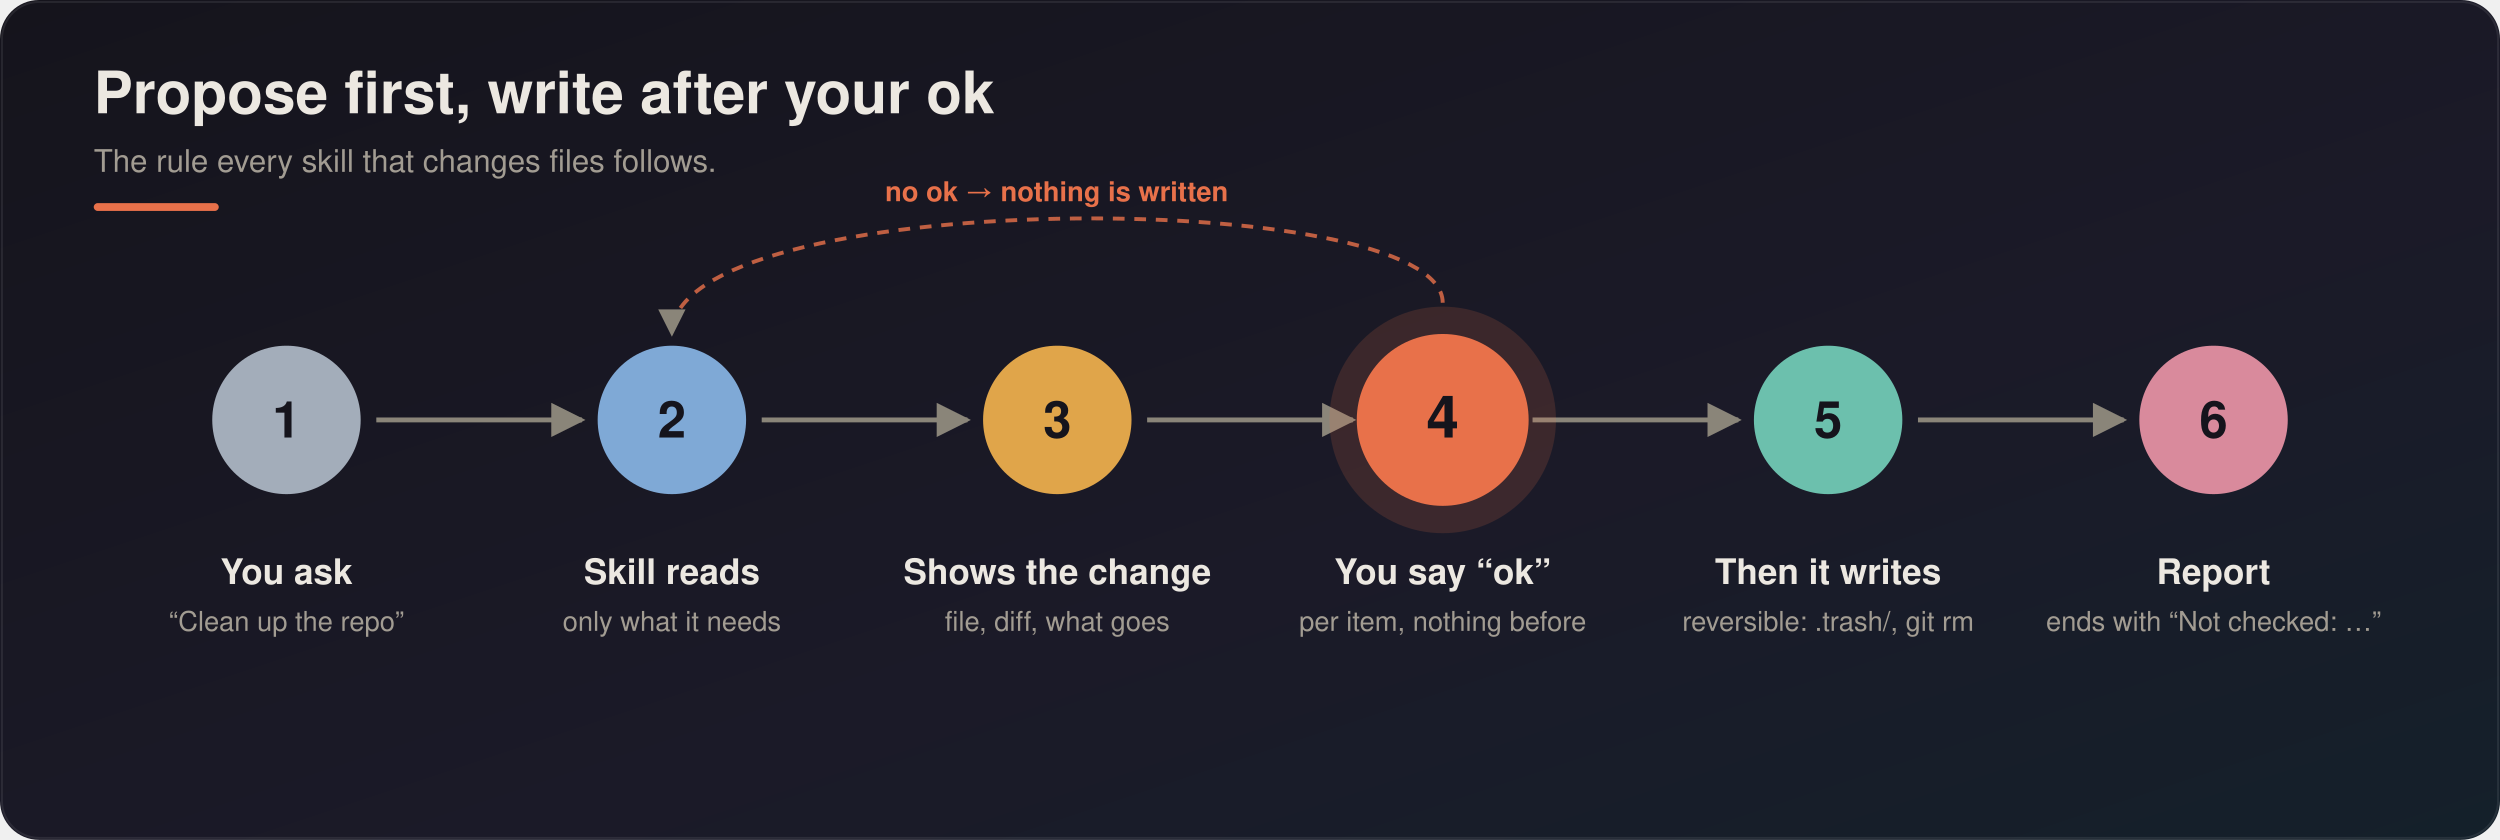
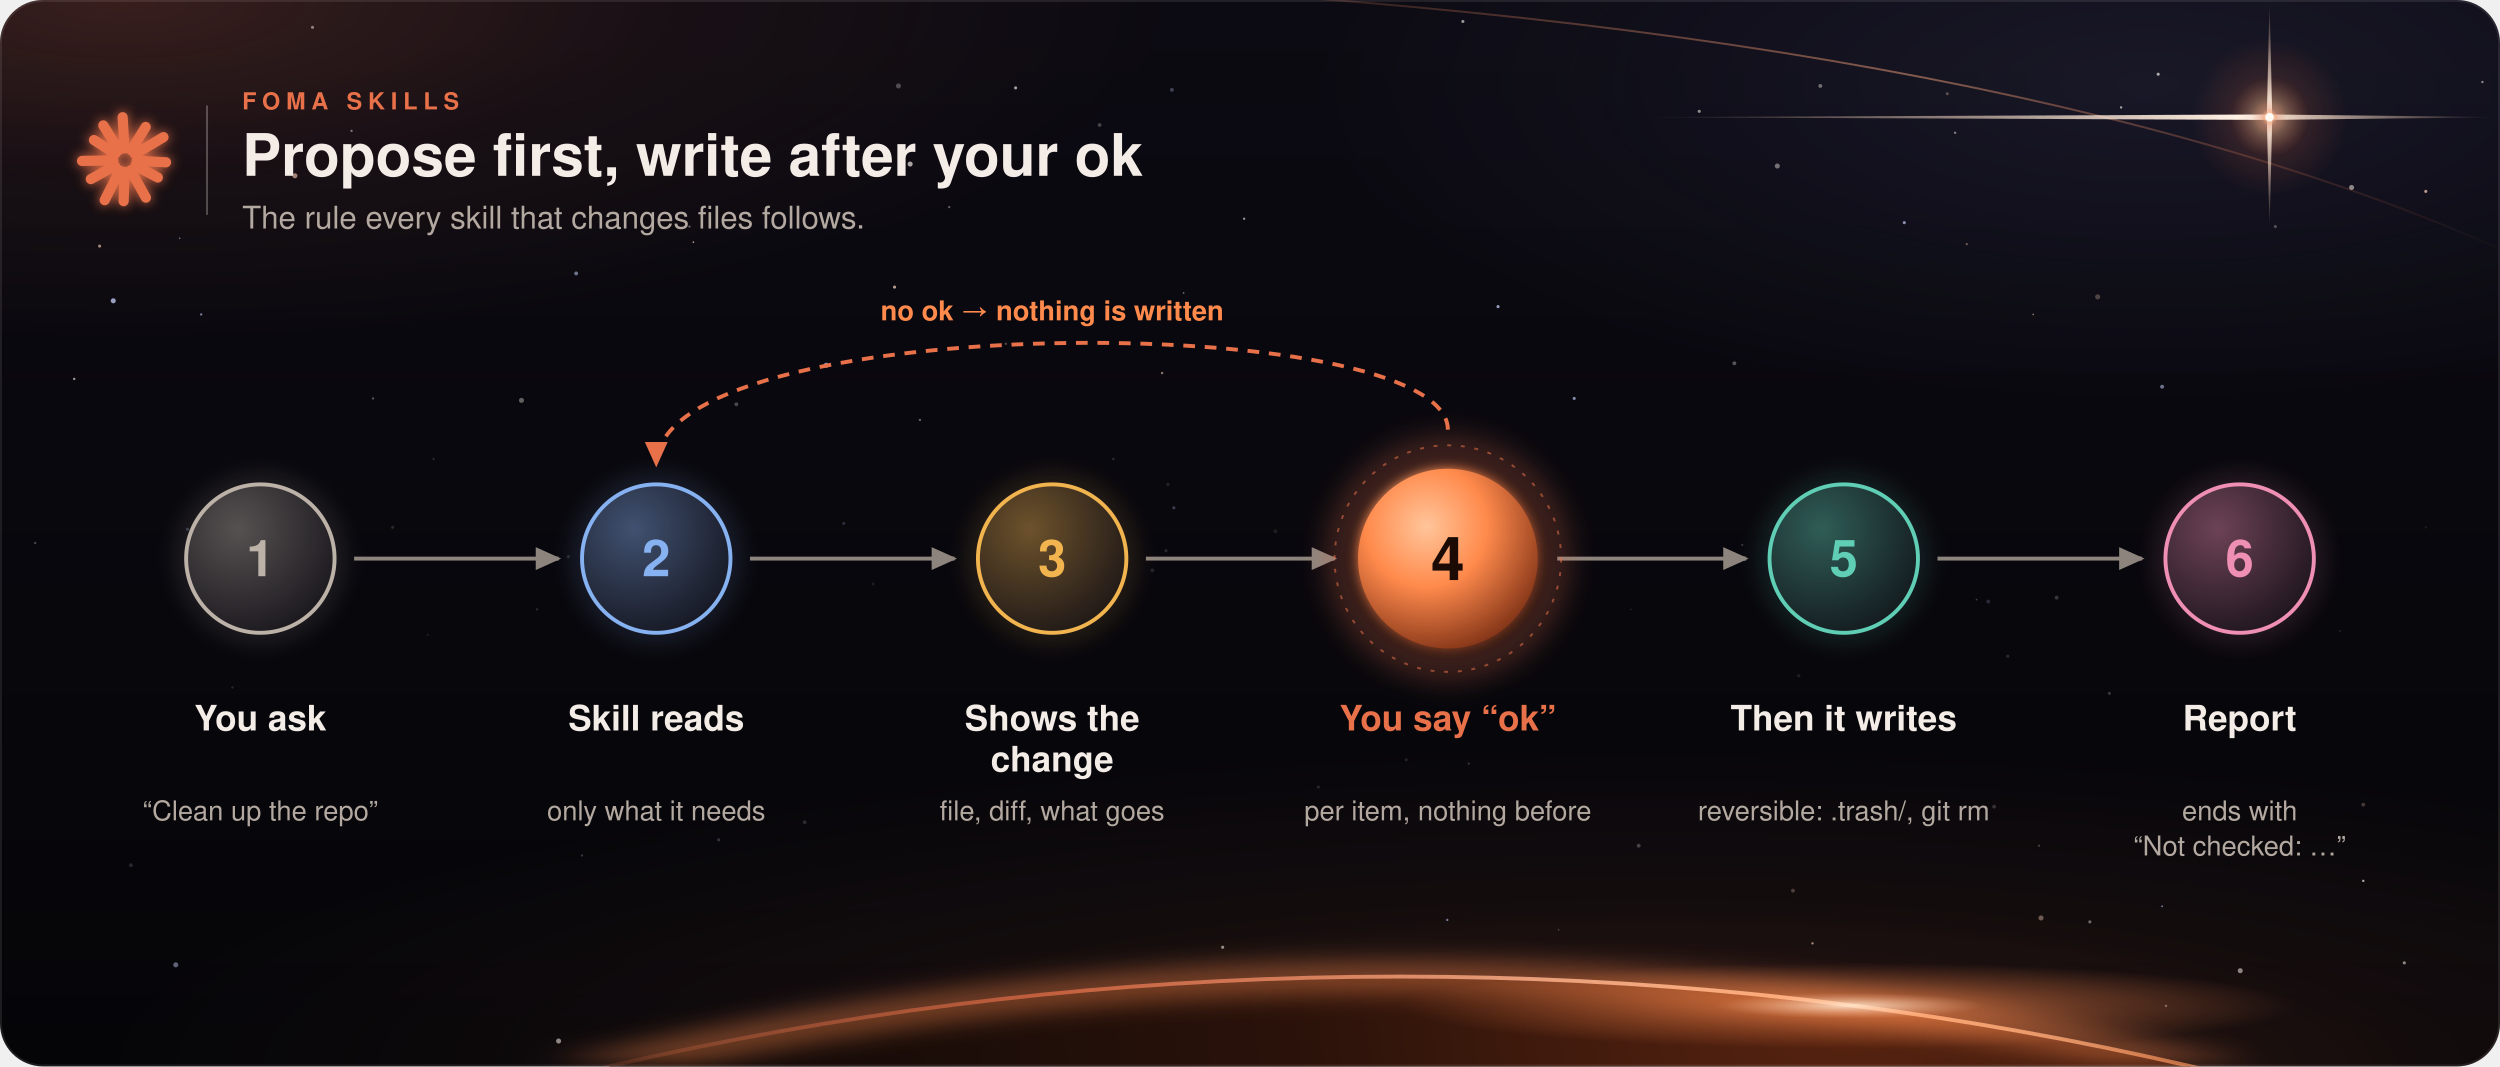
- <svg xmlns="http://www.w3.org/2000/svg" width="1280" height="430" viewBox="0 0 1280 430" role="img" aria-label="Propose first, write after your ok">
+ <svg xmlns="http://www.w3.org/2000/svg" width="1280" height="546" viewBox="0 0 1280 546" role="img" aria-label="Propose first, write after your ok">
  <defs>
-     <linearGradient id="bg" x1="0" y1="0" x2="1" y2="1">
-       <stop offset="0" stop-color="#15141c" />
-       <stop offset="0.6" stop-color="#1b1a28" />
-       <stop offset="1" stop-color="#14202a" />
-     </linearGradient>
-     <marker id="ar" viewBox="0 0 10 10" refX="9" refY="5" markerWidth="7" markerHeight="7" orient="auto">
-       <path d="M0,0 L10,5 L0,10 z" fill="#8a8579" />
+     <clipPath id="card">
+       <rect width="1280" height="546" rx="22" />
+     </clipPath>
+     <linearGradient id="bg" x1="0" y1="0" x2="0" y2="1">
+       <stop offset="0" stop-color="#0c0a12" />
+       <stop offset="1" stop-color="#050508" />
+     </linearGradient>
+     <radialGradient id="neb">
+       <stop offset="0" stop-color="#e8714a" stop-opacity="0.2" />
+       <stop offset="0.5" stop-color="#e8714a" stop-opacity="0.06" />
+       <stop offset="1" stop-color="#e8714a" stop-opacity="0" />
+     </radialGradient>
+     <radialGradient id="neb2">
+       <stop offset="0" stop-color="#6f74b8" stop-opacity="0.13" />
+       <stop offset="1" stop-color="#6f74b8" stop-opacity="0" />
+     </radialGradient>
+     <radialGradient id="planet" gradientUnits="userSpaceOnUse" cx="947.2" cy="500" r="640">
+       <stop offset="0" stop-color="#5a2410" />
+       <stop offset="0.45" stop-color="#2a120a" />
+       <stop offset="1" stop-color="#0d0807" />
+     </radialGradient>
+     <linearGradient id="limb" gradientUnits="userSpaceOnUse" x1="0" y1="0" x2="1280" y2="0">
+       <stop offset="0.2" stop-color="#e8714a" stop-opacity="0" />
+       <stop offset="0.42" stop-color="#e8714a" stop-opacity="0.7" />
+       <stop offset="0.74" stop-color="#ffd2ad" />
+       <stop offset="0.9" stop-color="#ff8a4c" stop-opacity="0.6" />
+       <stop offset="1" stop-color="#e8714a" stop-opacity="0" />
+     </linearGradient>
+     <radialGradient id="glint">
+       <stop offset="0" stop-color="#ffe2c8" stop-opacity="0.95" />
+       <stop offset="0.3" stop-color="#ff8a4c" stop-opacity="0.45" />
+       <stop offset="1" stop-color="#ff8a4c" stop-opacity="0" />
+     </radialGradient>
+     <linearGradient id="rayh" x1="0" y1="0" x2="1" y2="0">
+       <stop offset="0" stop-color="#ffd2b0" stop-opacity="0" />
+       <stop offset="0.7" stop-color="#fff1e4" />
+       <stop offset="1" stop-color="#ffd2b0" stop-opacity="0" />
+     </linearGradient>
+     <linearGradient id="rayv" x1="0" y1="0" x2="0" y2="1">
+       <stop offset="0" stop-color="#ffd2b0" stop-opacity="0" />
+       <stop offset="0.5" stop-color="#fff1e4" />
+       <stop offset="1" stop-color="#ffd2b0" stop-opacity="0" />
+     </linearGradient>
+     <radialGradient id="core">
+       <stop offset="0" stop-color="#fff8f0" />
+       <stop offset="0.18" stop-color="#ffc08f" stop-opacity="0.85" />
+       <stop offset="0.5" stop-color="#e8714a" stop-opacity="0.25" />
+       <stop offset="1" stop-color="#e8714a" stop-opacity="0" />
+     </radialGradient>
+     <linearGradient id="arc" x1="0" y1="0" x2="1" y2="0">
+       <stop offset="0" stop-color="#e8714a" stop-opacity="0" />
+       <stop offset="0.6" stop-color="#f3a27c" stop-opacity="0.5" />
+       <stop offset="1" stop-color="#e8714a" stop-opacity="0" />
+     </linearGradient>
+     <filter id="glow" filterUnits="userSpaceOnUse" x="0" y="0" width="1280" height="546">
+       <feGaussianBlur stdDeviation="3" />
+       <feMerge>
+         <feMergeNode />
+         <feMergeNode in="SourceGraphic" />
+       </feMerge>
+     </filter>
+     <filter id="soft" filterUnits="userSpaceOnUse" x="0" y="0" width="1280" height="546">
+       <feGaussianBlur stdDeviation="6" />
+     </filter>
+     <marker id="ar5fceb4" viewBox="0 0 10 10" refX="9" refY="5" markerWidth="6.5" markerHeight="6.5" orient="auto">
+       <path d="M0,0.5 L10,5 L0,9.5 z" fill="#5fceb4" />
+     </marker>
+     <marker id="ar86b2f2" viewBox="0 0 10 10" refX="9" refY="5" markerWidth="6.5" markerHeight="6.5" orient="auto">
+       <path d="M0,0.5 L10,5 L0,9.5 z" fill="#86b2f2" />
+     </marker>
+     <marker id="ar8d847d" viewBox="0 0 10 10" refX="9" refY="5" markerWidth="6.5" markerHeight="6.5" orient="auto">
+       <path d="M0,0.5 L10,5 L0,9.5 z" fill="#8d847d" />
+     </marker>
+     <marker id="arbcb2a8" viewBox="0 0 10 10" refX="9" refY="5" markerWidth="6.5" markerHeight="6.5" orient="auto">
+       <path d="M0,0.5 L10,5 L0,9.5 z" fill="#bcb2a8" />
+     </marker>
+     <marker id="are8714a" viewBox="0 0 10 10" refX="9" refY="5" markerWidth="6.5" markerHeight="6.5" orient="auto">
+       <path d="M0,0.5 L10,5 L0,9.5 z" fill="#e8714a" />
+     </marker>
+     <marker id="arf08fb4" viewBox="0 0 10 10" refX="9" refY="5" markerWidth="6.5" markerHeight="6.5" orient="auto">
+       <path d="M0,0.5 L10,5 L0,9.5 z" fill="#f08fb4" />
+     </marker>
+     <marker id="arf2b44f" viewBox="0 0 10 10" refX="9" refY="5" markerWidth="6.5" markerHeight="6.5" orient="auto">
+       <path d="M0,0.5 L10,5 L0,9.5 z" fill="#f2b44f" />
    </marker>
  </defs>
-   <rect width="1280" height="430" rx="20" fill="url(#bg)" />
-   <rect x="1" y="1" width="1278" height="428" rx="19" fill="none" stroke="#fff" stroke-opacity="0.08" />
+   <g clip-path="url(#card)">
+     <rect width="1280" height="546" fill="url(#bg)" />
+     <ellipse cx="64" cy="0" rx="537.6" ry="174.7" fill="url(#neb)" />
+     <ellipse cx="1100.8" cy="43.7" rx="435.2" ry="163.8" fill="url(#neb2)" />
+     <ellipse cx="844.8" cy="546" rx="793.6" ry="163.8" fill="url(#neb)" />
+     <circle cx="870" cy="57" r="0.8" fill="#f4ece6" fill-opacity="0.58" />
+     <circle cx="806" cy="204" r="0.8" fill="#c9d3ff" fill-opacity="0.64" />
+     <circle cx="767" cy="157" r="0.8" fill="#c9d3ff" fill-opacity="0.74" />
+     <circle cx="569" cy="517" r="1.3" fill="#c9d3ff" fill-opacity="0.27" />
+     <circle cx="103" cy="161" r="0.6" fill="#c9d3ff" fill-opacity="0.57" />
+     <circle cx="1053" cy="306" r="1.0" fill="#f4ece6" fill-opacity="0.21" />
+     <circle cx="1028" cy="336" r="0.8" fill="#f4ece6" fill-opacity="0.16" />
+     <circle cx="18" cy="278" r="0.6" fill="#f4ece6" fill-opacity="0.28" />
+     <circle cx="38" cy="194" r="0.6" fill="#f4ece6" fill-opacity="0.66" />
+     <circle cx="928" cy="483" r="0.6" fill="#ffd6bf" fill-opacity="0.62" />
+     <circle cx="892" cy="279" r="0.6" fill="#ffd6bf" fill-opacity="0.20" />
+     <circle cx="353" cy="116" r="0.6" fill="#f4ece6" fill-opacity="0.36" />
+     <circle cx="563" cy="64" r="1.0" fill="#f4ece6" fill-opacity="0.25" />
+     <circle cx="119" cy="352" r="0.6" fill="#f4ece6" fill-opacity="0.15" />
+     <circle cx="1271" cy="42" r="0.6" fill="#f4ece6" fill-opacity="0.56" />
+     <circle cx="1041" cy="161" r="0.45" fill="#ffd6bf" fill-opacity="0.54" />
+     <circle cx="180" cy="67" r="0.6" fill="#f4ece6" fill-opacity="0.46" />
+     <circle cx="460" cy="44" r="1.3" fill="#f4ece6" fill-opacity="0.28" />
+     <circle cx="515" cy="176" r="0.6" fill="#ffd6bf" fill-opacity="0.30" />
+     <circle cx="67" cy="443" r="1.0" fill="#c9d3ff" fill-opacity="0.16" />
+     <circle cx="447" cy="299" r="0.8" fill="#f4ece6" fill-opacity="0.09" />
+     <circle cx="918" cy="456" r="1.0" fill="#ffd6bf" fill-opacity="0.25" />
+     <circle cx="741" cy="471" r="0.6" fill="#c9d3ff" fill-opacity="0.55" />
+     <circle cx="286" cy="533" r="1.3" fill="#f4ece6" fill-opacity="0.56" />
+     <circle cx="1107" cy="464" r="0.45" fill="#c9d3ff" fill-opacity="0.67" />
+     <circle cx="1231" cy="493" r="0.8" fill="#f4ece6" fill-opacity="0.56" />
+     <circle cx="835" cy="312" r="0.45" fill="#ffd6bf" fill-opacity="0.14" />
+     <circle cx="55" cy="84" r="0.45" fill="#ffd6bf" fill-opacity="0.62" />
+     <circle cx="1198" cy="323" r="0.45" fill="#f4ece6" fill-opacity="0.17" />
+     <circle cx="191" cy="204" r="0.6" fill="#f4ece6" fill-opacity="0.33" />
+     <circle cx="1210" cy="451" r="0.6" fill="#f4ece6" fill-opacity="0.72" />
+     <circle cx="355" cy="124" r="0.45" fill="#ffd6bf" fill-opacity="0.73" />
+     <circle cx="702" cy="510" r="0.6" fill="#c9d3ff" fill-opacity="0.42" />
+     <circle cx="997" cy="48" r="0.8" fill="#ffd6bf" fill-opacity="0.29" />
+     <circle cx="295" cy="140" r="1.0" fill="#c9d3ff" fill-opacity="0.53" />
+     <circle cx="1044" cy="433" r="0.6" fill="#f4ece6" fill-opacity="0.23" />
+     <circle cx="590" cy="292" r="1.0" fill="#f4ece6" fill-opacity="0.12" />
+     <circle cx="201" cy="270" r="0.8" fill="#f4ece6" fill-opacity="0.15" />
+     <circle cx="151" cy="90" r="1.3" fill="#ffd6bf" fill-opacity="0.59" />
+     <circle cx="888" cy="186" r="1.0" fill="#f4ece6" fill-opacity="0.33" />
+     <circle cx="1147" cy="497" r="1.3" fill="#f4ece6" fill-opacity="0.54" />
+     <circle cx="107" cy="283" r="0.6" fill="#f4ece6" fill-opacity="0.10" />
+     <circle cx="752" cy="391" r="0.6" fill="#f4ece6" fill-opacity="0.18" />
+     <circle cx="298" cy="438" r="0.6" fill="#c9d3ff" fill-opacity="0.23" />
+     <circle cx="626" cy="485" r="0.8" fill="#f4ece6" fill-opacity="0.58" />
+     <circle cx="720" cy="389" r="0.8" fill="#c9d3ff" fill-opacity="0.13" />
+     <circle cx="1107" cy="198" r="1.0" fill="#c9d3ff" fill-opacity="0.53" />
+     <circle cx="96" cy="271" r="0.8" fill="#c9d3ff" fill-opacity="0.24" />
+     <circle cx="466" cy="84" r="1.3" fill="#f4ece6" fill-opacity="0.68" />
+     <circle cx="1080" cy="355" r="0.8" fill="#f4ece6" fill-opacity="0.21" />
+     <circle cx="377" cy="207" r="1.0" fill="#f4ece6" fill-opacity="0.28" />
+     <circle cx="1086" cy="55" r="0.6" fill="#f4ece6" fill-opacity="0.69" />
+     <circle cx="58" cy="154" r="1.3" fill="#c9d3ff" fill-opacity="0.74" />
+     <circle cx="1070" cy="472" r="0.8" fill="#f4ece6" fill-opacity="0.42" />
+     <circle cx="921" cy="346" r="0.8" fill="#ffd6bf" fill-opacity="0.12" />
+     <circle cx="595" cy="191" r="0.6" fill="#ffd6bf" fill-opacity="0.56" />
+     <circle cx="975" cy="114" r="0.8" fill="#c9d3ff" fill-opacity="0.67" />
+     <circle cx="1210" cy="412" r="1.0" fill="#ffd6bf" fill-opacity="0.24" />
+     <circle cx="90" cy="494" r="1.3" fill="#c9d3ff" fill-opacity="0.45" />
+     <circle cx="1021" cy="413" r="1.0" fill="#f4ece6" fill-opacity="0.18" />
+     <circle cx="749" cy="11" r="0.8" fill="#f4ece6" fill-opacity="0.61" />
+     <circle cx="1165" cy="116" r="0.8" fill="#f4ece6" fill-opacity="0.29" />
+     <circle cx="1242" cy="270" r="0.6" fill="#f4ece6" fill-opacity="0.09" />
+     <circle cx="597" cy="282" r="0.8" fill="#f4ece6" fill-opacity="0.14" />
+     <circle cx="949" cy="285" r="0.8" fill="#f4ece6" fill-opacity="0.16" />
+     <circle cx="486" cy="106" r="0.6" fill="#f4ece6" fill-opacity="0.37" />
+     <circle cx="932" cy="44" r="1.0" fill="#f4ece6" fill-opacity="0.42" />
+     <circle cx="1007" cy="125" r="0.6" fill="#ffd6bf" fill-opacity="0.36" />
+     <circle cx="765" cy="522" r="0.6" fill="#f4ece6" fill-opacity="0.51" />
+     <circle cx="600" cy="46" r="1.0" fill="#c9d3ff" fill-opacity="0.28" />
+     <circle cx="1074" cy="152" r="1.3" fill="#ffd6bf" fill-opacity="0.27" />
+     <circle cx="1018" cy="308" r="1.0" fill="#c9d3ff" fill-opacity="0.17" />
+     <circle cx="675" cy="403" r="0.8" fill="#c9d3ff" fill-opacity="0.15" />
+     <circle cx="606" cy="150" r="0.45" fill="#f4ece6" fill-opacity="0.48" />
+     <circle cx="598" cy="248" r="0.8" fill="#c9d3ff" fill-opacity="0.14" />
+     <circle cx="160" cy="14" r="0.8" fill="#f4ece6" fill-opacity="0.50" />
+     <circle cx="412" cy="421" r="1.0" fill="#f4ece6" fill-opacity="0.15" />
+     <circle cx="219" cy="325" r="0.6" fill="#c9d3ff" fill-opacity="0.10" />
+     <circle cx="291" cy="285" r="0.8" fill="#f4ece6" fill-opacity="0.15" />
+     <circle cx="520" cy="45" r="0.8" fill="#f4ece6" fill-opacity="0.66" />
+     <circle cx="368" cy="430" r="0.8" fill="#c9d3ff" fill-opacity="0.22" />
+     <circle cx="1012" cy="307" r="0.45" fill="#f4ece6" fill-opacity="0.26" />
+     <circle cx="1001" cy="68" r="0.6" fill="#f4ece6" fill-opacity="0.51" />
+     <circle cx="1204" cy="96" r="1.3" fill="#f4ece6" fill-opacity="0.54" />
+     <circle cx="497" cy="417" r="1.0" fill="#ffd6bf" fill-opacity="0.22" />
+     <circle cx="275" cy="312" r="0.6" fill="#ffd6bf" fill-opacity="0.17" />
+     <circle cx="1242" cy="98" r="0.8" fill="#ffd6bf" fill-opacity="0.70" />
+     <circle cx="267" cy="205" r="1.3" fill="#f4ece6" fill-opacity="0.38" />
+     <circle cx="471" cy="215" r="0.6" fill="#f4ece6" fill-opacity="0.40" />
+     <circle cx="570" cy="235" r="0.6" fill="#f4ece6" fill-opacity="0.17" />
+     <circle cx="1109" cy="515" r="0.6" fill="#f4ece6" fill-opacity="0.40" />
+     <circle cx="910" cy="85" r="1.3" fill="#f4ece6" fill-opacity="0.44" />
+     <circle cx="637" cy="112" r="0.6" fill="#f4ece6" fill-opacity="0.61" />
+     <circle cx="1045" cy="470" r="1.3" fill="#ffd6bf" fill-opacity="0.39" />
+     <circle cx="653" cy="272" r="1.0" fill="#f4ece6" fill-opacity="0.09" />
+     <circle cx="432" cy="268" r="0.8" fill="#c9d3ff" fill-opacity="0.19" />
+     <circle cx="458" cy="147" r="0.8" fill="#ffd6bf" fill-opacity="0.72" />
+     <circle cx="1128" cy="298" r="1.0" fill="#f4ece6" fill-opacity="0.15" />
+     <circle cx="741" cy="509" r="0.6" fill="#f4ece6" fill-opacity="0.44" />
+     <circle cx="601" cy="260" r="0.8" fill="#c9d3ff" fill-opacity="0.26" />
+     <circle cx="423" cy="187" r="1.3" fill="#c9d3ff" fill-opacity="0.69" />
+     <circle cx="798" cy="476" r="0.45" fill="#ffd6bf" fill-opacity="0.26" />
+     <circle cx="839" cy="433" r="1.0" fill="#f4ece6" fill-opacity="0.25" />
+     <circle cx="51" cy="126" r="0.8" fill="#ffd6bf" fill-opacity="0.61" />
+     <circle cx="1105" cy="38" r="0.8" fill="#f4ece6" fill-opacity="0.70" />
+     <circle cx="92" cy="122" r="0.45" fill="#f4ece6" fill-opacity="0.43" />
+     <circle cx="222" cy="235" r="0.6" fill="#ffd6bf" fill-opacity="0.15" />
+     <path d="M512,-10 Q1024,10 1290,132" fill="none" stroke="url(#arc)" stroke-width="1" />
+     <circle cx="1162" cy="60" r="40" fill="url(#core)" fill-opacity="0.55" />
+     <polygon points="832,60 1162,58.6 1280,60 1162,61.4" fill="url(#rayh)" />
+     <polygon points="1162,0 1163.4,60 1162,118 1160.6,60" fill="url(#rayv)" />
+     <circle cx="1162" cy="60" r="9" fill="url(#core)" />
+     <circle cx="1162" cy="60" r="2.2" fill="#fffaf4" />
+     <circle cx="716.8" cy="2292" r="1792" fill="url(#planet)" />
+     <circle cx="716.8" cy="2292" r="1792" fill="none" stroke="#ff8a4c" stroke-width="16" stroke-opacity="0.42" filter="url(#soft)" />
+     <circle cx="716.8" cy="2292" r="1792" fill="none" stroke="url(#limb)" stroke-width="2" />
+     <ellipse cx="947.2" cy="514.9" rx="230" ry="22" fill="url(#glint)" />
+   </g>
+   <rect x="0.5" y="0.5" width="1279" height="545" rx="21.5" fill="none" stroke="#f4ece6" stroke-opacity="0.1" />
  <g font-family="-apple-system, 'Segoe UI', Helvetica, Arial, sans-serif">
-     <text x="48" y="58" font-size="30" font-weight="800" fill="#ece8e1">Propose first, write after your ok</text>
-     <text x="48" y="88" font-size="16" fill="#a29c92">The rule every skill that changes files follows.</text>
-     <rect x="48" y="104" width="64" height="4" rx="2" fill="#e8714a" />
-     <path d="M192.667,215 L298.0,215" stroke="#8a8579" stroke-width="2.5" fill="none" marker-end="url(#ar)" />
-     <path d="M390.0,215 L495.333,215" stroke="#8a8579" stroke-width="2.5" fill="none" marker-end="url(#ar)" />
-     <path d="M587.333,215 L692.667,215" stroke="#8a8579" stroke-width="2.5" fill="none" marker-end="url(#ar)" />
-     <path d="M784.667,215 L890.0,215" stroke="#8a8579" stroke-width="2.5" fill="none" marker-end="url(#ar)" />
-     <path d="M982.0,215 L1087.333,215" stroke="#8a8579" stroke-width="2.5" fill="none" marker-end="url(#ar)" />
-     <circle cx="146.667" cy="215" r="38" fill="#a3adba" />
-     <text x="146.667" y="224" text-anchor="middle" font-size="26" font-weight="800" fill="#15141c">1</text>
-     <text x="146.667" y="299" text-anchor="middle" font-size="18" font-weight="700" fill="#ece8e1">You ask</text>
-     <text x="146.667" y="323" text-anchor="middle" font-size="14" fill="#a29c92">“Clean up the repo”</text>
-     <circle cx="344.0" cy="215" r="38" fill="#7fa9d6" />
-     <text x="344.0" y="224" text-anchor="middle" font-size="26" font-weight="800" fill="#15141c">2</text>
-     <text x="344.0" y="299" text-anchor="middle" font-size="18" font-weight="700" fill="#ece8e1">Skill reads</text>
-     <text x="344.0" y="323" text-anchor="middle" font-size="14" fill="#a29c92">only what it needs</text>
-     <circle cx="541.333" cy="215" r="38" fill="#e0a54a" />
-     <text x="541.333" y="224" text-anchor="middle" font-size="26" font-weight="800" fill="#15141c">3</text>
-     <text x="541.333" y="299" text-anchor="middle" font-size="18" font-weight="700" fill="#ece8e1">Shows the change</text>
-     <text x="541.333" y="323" text-anchor="middle" font-size="14" fill="#a29c92">file, diff, what goes</text>
-     <circle cx="738.667" cy="215" r="58" fill="#e8714a" fill-opacity="0.16" />
-     <circle cx="738.667" cy="215" r="44" fill="#e8714a" />
-     <text x="738.667" y="224" text-anchor="middle" font-size="30" font-weight="800" fill="#15141c">4</text>
-     <text x="738.667" y="299" text-anchor="middle" font-size="18" font-weight="700" fill="#ece8e1">You say “ok”</text>
-     <text x="738.667" y="323" text-anchor="middle" font-size="14" fill="#a29c92">per item, nothing before</text>
-     <circle cx="936.0" cy="215" r="38" fill="#6cc0ad" />
-     <text x="936.0" y="224" text-anchor="middle" font-size="26" font-weight="800" fill="#15141c">5</text>
-     <text x="936.0" y="299" text-anchor="middle" font-size="18" font-weight="700" fill="#ece8e1">Then it writes</text>
-     <text x="936.0" y="323" text-anchor="middle" font-size="14" fill="#a29c92">reversible: .trash/, git rm</text>
-     <circle cx="1133.333" cy="215" r="38" fill="#d98a9c" />
-     <text x="1133.333" y="224" text-anchor="middle" font-size="26" font-weight="800" fill="#15141c">6</text>
-     <text x="1133.333" y="299" text-anchor="middle" font-size="18" font-weight="700" fill="#ece8e1">Report</text>
-     <text x="1133.333" y="323" text-anchor="middle" font-size="14" fill="#a29c92">ends with “Not checked: …”</text>
-     <path d="M738.667,155 C738.667,95 344.0,95 344.0,171" fill="none" stroke="#e8714a" stroke-opacity="0.8" stroke-width="2" stroke-dasharray="6 5" marker-end="url(#ar)" />
-     <text x="541" y="103" text-anchor="middle" font-size="14" font-weight="600" fill="#e8714a">no ok  →  nothing is written</text>
+     <g stroke="#e8714a" stroke-width="5.2" stroke-linecap="round" filter="url(#glow)">
+       <line x1="63.7" y1="76" x2="62.8" y2="60" />
+       <line x1="67.2" y1="76.9" x2="74.6" y2="65" />
+       <line x1="69.1" y1="78.9" x2="83.7" y2="70.2" />
+       <line x1="70" y1="82.3" x2="85" y2="83.1" />
+       <line x1="69.3" y1="84.8" x2="80.8" y2="90.9" />
+       <line x1="66.9" y1="87.2" x2="74.7" y2="101.2" />
+       <line x1="63.8" y1="88" x2="63.3" y2="103" />
+       <line x1="61.3" y1="87.3" x2="53.6" y2="102.5" />
+       <line x1="58.8" y1="84.9" x2="46.5" y2="91.7" />
+       <line x1="58" y1="82.1" x2="42" y2="82.4" />
+       <line x1="59" y1="78.7" x2="48.1" y2="71.7" />
+       <line x1="60.8" y1="76.9" x2="52.9" y2="64.2" />
+     </g>
+     <line x1="106" y1="54" x2="106" y2="110" stroke="#f4ece6" stroke-opacity="0.28" />
+     <text x="124" y="56" font-size="12" font-weight="700" letter-spacing="3" fill="#e8714a">FOMA SKILLS</text>
+     <text x="124" y="90" font-size="30" font-weight="800" fill="#f4ece6">Propose first, write after your ok</text>
+     <text x="124" y="117" font-size="16" fill="#b3a9a1">The rule every skill that changes files follows.</text>
+     <defs>
+       <radialGradient id="orb0" cx="0.35" cy="0.3" r="0.8">
+         <stop offset="0" stop-color="#bcb2a8" stop-opacity="0.42" />
+         <stop offset="1" stop-color="#bcb2a8" stop-opacity="0.06" />
+       </radialGradient>
+       <radialGradient id="orb1" cx="0.35" cy="0.3" r="0.8">
+         <stop offset="0" stop-color="#86b2f2" stop-opacity="0.42" />
+         <stop offset="1" stop-color="#86b2f2" stop-opacity="0.06" />
+       </radialGradient>
+       <radialGradient id="orb2" cx="0.35" cy="0.3" r="0.8">
+         <stop offset="0" stop-color="#f2b44f" stop-opacity="0.42" />
+         <stop offset="1" stop-color="#f2b44f" stop-opacity="0.06" />
+       </radialGradient>
+       <radialGradient id="orb3" cx="0.35" cy="0.3" r="0.8">
+         <stop offset="0" stop-color="#e8714a" stop-opacity="0.42" />
+         <stop offset="1" stop-color="#e8714a" stop-opacity="0.06" />
+       </radialGradient>
+       <radialGradient id="orb4" cx="0.35" cy="0.3" r="0.8">
+         <stop offset="0" stop-color="#5fceb4" stop-opacity="0.42" />
+         <stop offset="1" stop-color="#5fceb4" stop-opacity="0.06" />
+       </radialGradient>
+       <radialGradient id="orb5" cx="0.35" cy="0.3" r="0.8">
+         <stop offset="0" stop-color="#f08fb4" stop-opacity="0.42" />
+         <stop offset="1" stop-color="#f08fb4" stop-opacity="0.06" />
+       </radialGradient>
+       <radialGradient id="gate" cx="0.38" cy="0.32" r="0.75">
+         <stop offset="0" stop-color="#ffc59a" />
+         <stop offset="0.45" stop-color="#ff8a4c" />
+         <stop offset="1" stop-color="#7a2e14" />
+       </radialGradient>
+     </defs>
+     <path d="M181.3,286 L286,286" stroke="#8d847d" stroke-width="2" fill="none" marker-end="url(#ar8d847d)" />
+     <path d="M384,286 L488.7,286" stroke="#8d847d" stroke-width="2" fill="none" marker-end="url(#ar8d847d)" />
+     <path d="M586.7,286 L683.3,286" stroke="#8d847d" stroke-width="2" fill="none" marker-end="url(#ar8d847d)" />
+     <path d="M797.3,286 L894,286" stroke="#8d847d" stroke-width="2" fill="none" marker-end="url(#ar8d847d)" />
+     <path d="M992,286 L1096.7,286" stroke="#8d847d" stroke-width="2" fill="none" marker-end="url(#ar8d847d)" />
+     <circle cx="133.3" cy="286" r="38" fill="none" stroke="#bcb2a8" stroke-width="5" stroke-opacity="0.3" filter="url(#soft)" />
+     <circle cx="133.3" cy="286" r="38" fill="#0d0b12" />
+     <circle cx="133.3" cy="286" r="38" fill="url(#orb0)" stroke="#bcb2a8" stroke-width="2" />
+     <text x="133.3" y="295" text-anchor="middle" font-size="26" font-weight="800" fill="#bcb2a8">1</text>
+     <text x="133.3" y="374" text-anchor="middle" font-size="18" font-weight="700" fill="#f4ece6">You ask</text>
+     <text x="133.3" y="420" text-anchor="middle" font-size="14" fill="#b3a9a1">“Clean up the repo”</text>
+     <circle cx="336" cy="286" r="38" fill="none" stroke="#86b2f2" stroke-width="5" stroke-opacity="0.3" filter="url(#soft)" />
+     <circle cx="336" cy="286" r="38" fill="#0d0b12" />
+     <circle cx="336" cy="286" r="38" fill="url(#orb1)" stroke="#86b2f2" stroke-width="2" />
+     <text x="336" y="295" text-anchor="middle" font-size="26" font-weight="800" fill="#86b2f2">2</text>
+     <text x="336" y="374" text-anchor="middle" font-size="18" font-weight="700" fill="#f4ece6">Skill reads</text>
+     <text x="336" y="420" text-anchor="middle" font-size="14" fill="#b3a9a1">only what it needs</text>
+     <circle cx="538.7" cy="286" r="38" fill="none" stroke="#f2b44f" stroke-width="5" stroke-opacity="0.3" filter="url(#soft)" />
+     <circle cx="538.7" cy="286" r="38" fill="#0d0b12" />
+     <circle cx="538.7" cy="286" r="38" fill="url(#orb2)" stroke="#f2b44f" stroke-width="2" />
+     <text x="538.7" y="295" text-anchor="middle" font-size="26" font-weight="800" fill="#f2b44f">3</text>
+     <text x="538.7" y="374" text-anchor="middle" font-size="18" font-weight="700" fill="#f4ece6">Shows the</text>
+     <text x="538.7" y="395" text-anchor="middle" font-size="18" font-weight="700" fill="#f4ece6">change</text>
+     <text x="538.7" y="420" text-anchor="middle" font-size="14" fill="#b3a9a1">file, diff, what goes</text>
+     <circle cx="741.3" cy="286" r="64" fill="#e8714a" fill-opacity="0.22" filter="url(#soft)" />
+     <circle cx="741.3" cy="286" r="58" fill="none" stroke="#e8714a" stroke-opacity="0.55" stroke-dasharray="2 5" />
+     <circle cx="741.3" cy="286" r="46" fill="url(#gate)" filter="url(#glow)" />
+     <text x="741.3" y="297" text-anchor="middle" font-size="31" font-weight="800" fill="#1c0b05">4</text>
+     <text x="741.3" y="374" text-anchor="middle" font-size="18" font-weight="700" fill="#e8714a">You say “ok”</text>
+     <text x="741.3" y="420" text-anchor="middle" font-size="14" fill="#b3a9a1">per item, nothing before</text>
+     <circle cx="944" cy="286" r="38" fill="none" stroke="#5fceb4" stroke-width="5" stroke-opacity="0.3" filter="url(#soft)" />
+     <circle cx="944" cy="286" r="38" fill="#0d0b12" />
+     <circle cx="944" cy="286" r="38" fill="url(#orb4)" stroke="#5fceb4" stroke-width="2" />
+     <text x="944" y="295" text-anchor="middle" font-size="26" font-weight="800" fill="#5fceb4">5</text>
+     <text x="944" y="374" text-anchor="middle" font-size="18" font-weight="700" fill="#f4ece6">Then it writes</text>
+     <text x="944" y="420" text-anchor="middle" font-size="14" fill="#b3a9a1">reversible: .trash/, git rm</text>
+     <circle cx="1146.7" cy="286" r="38" fill="none" stroke="#f08fb4" stroke-width="5" stroke-opacity="0.3" filter="url(#soft)" />
+     <circle cx="1146.7" cy="286" r="38" fill="#0d0b12" />
+     <circle cx="1146.7" cy="286" r="38" fill="url(#orb5)" stroke="#f08fb4" stroke-width="2" />
+     <text x="1146.7" y="295" text-anchor="middle" font-size="26" font-weight="800" fill="#f08fb4">6</text>
+     <text x="1146.7" y="374" text-anchor="middle" font-size="18" font-weight="700" fill="#f4ece6">Report</text>
+     <text x="1146.7" y="420" text-anchor="middle" font-size="14" fill="#b3a9a1">ends with</text>
+     <text x="1146.7" y="438" text-anchor="middle" font-size="14" fill="#b3a9a1">“Not checked: …”</text>
+     <path d="M741.3,220 C741.3,158 336,158 336,238" fill="none" stroke="#e8714a" stroke-width="2" stroke-dasharray="6 5" marker-end="url(#are8714a)" />
+     <text x="538.7" y="164" text-anchor="middle" font-size="14" font-weight="700" fill="#ff8a4c">no ok  →  nothing is written</text>
  </g>
</svg>
